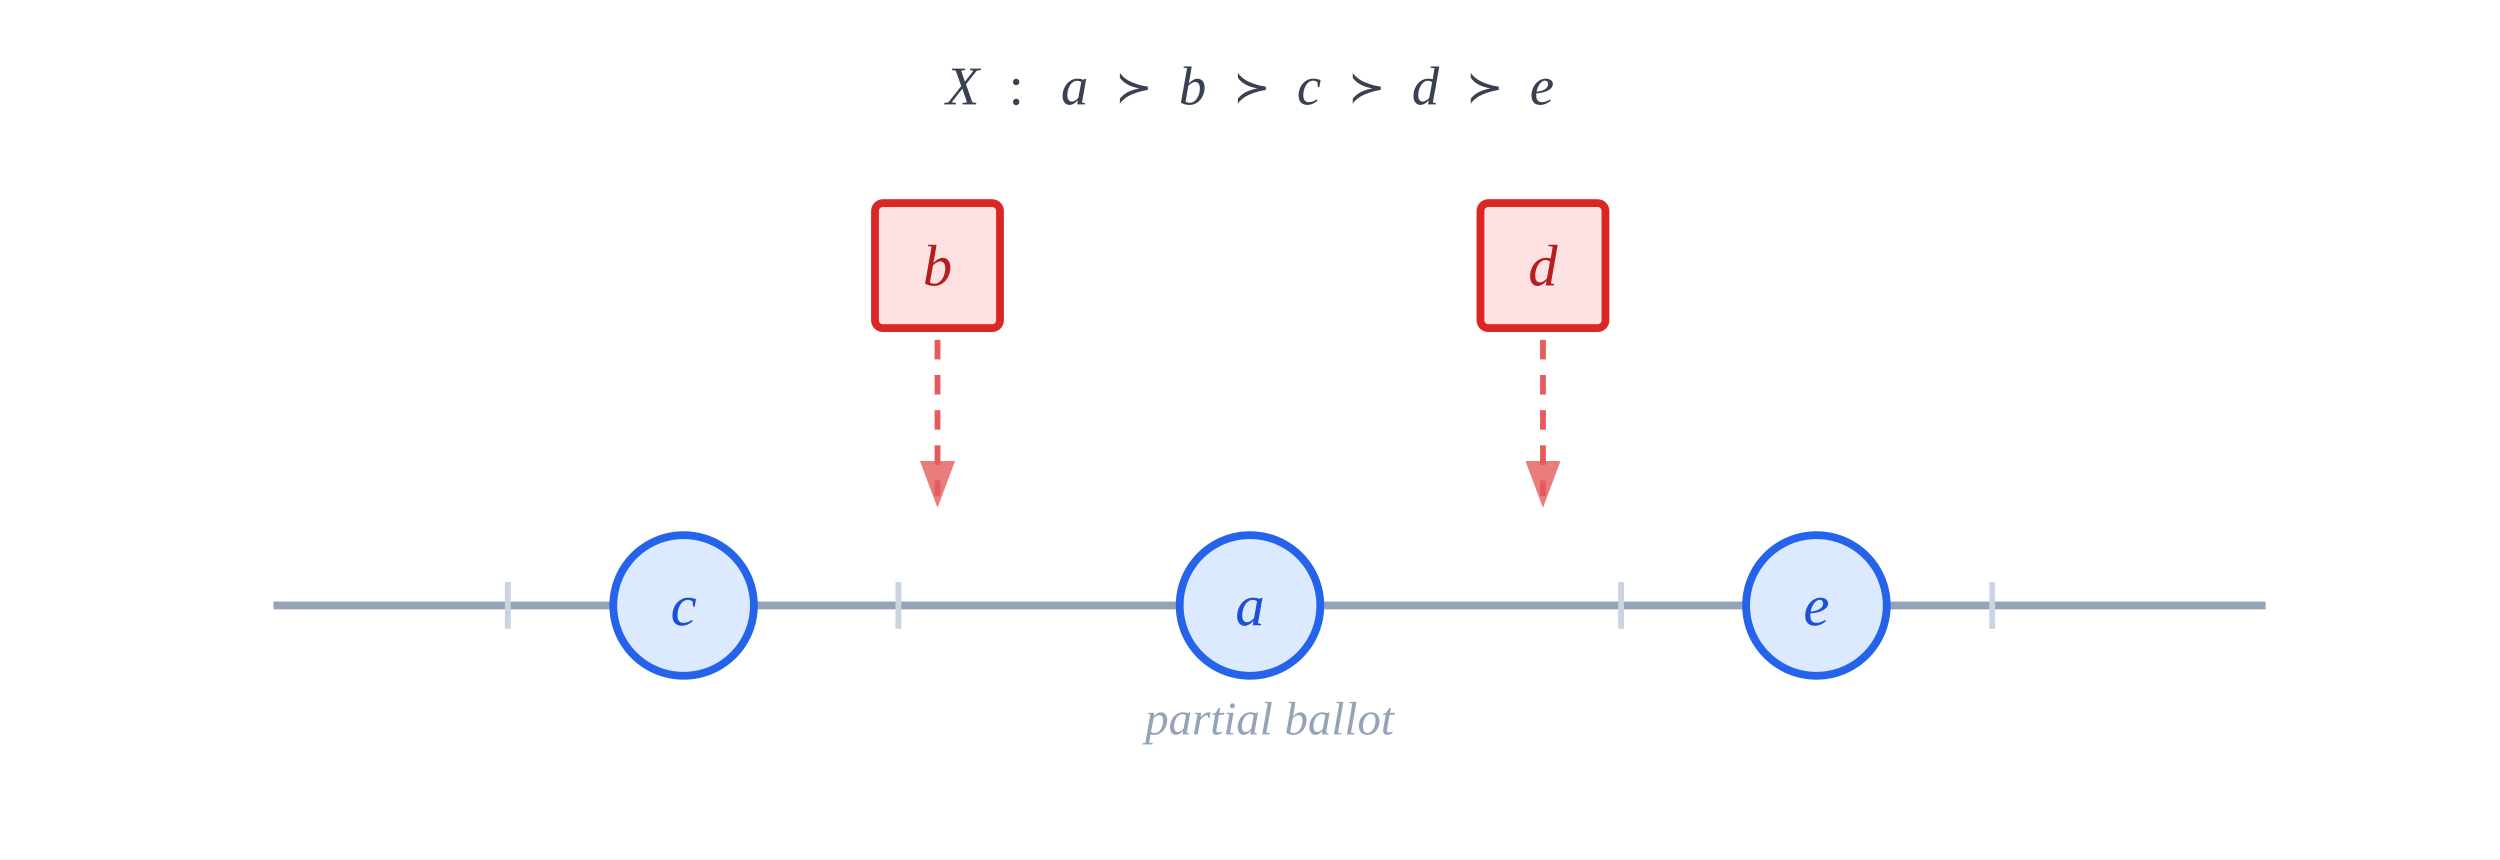
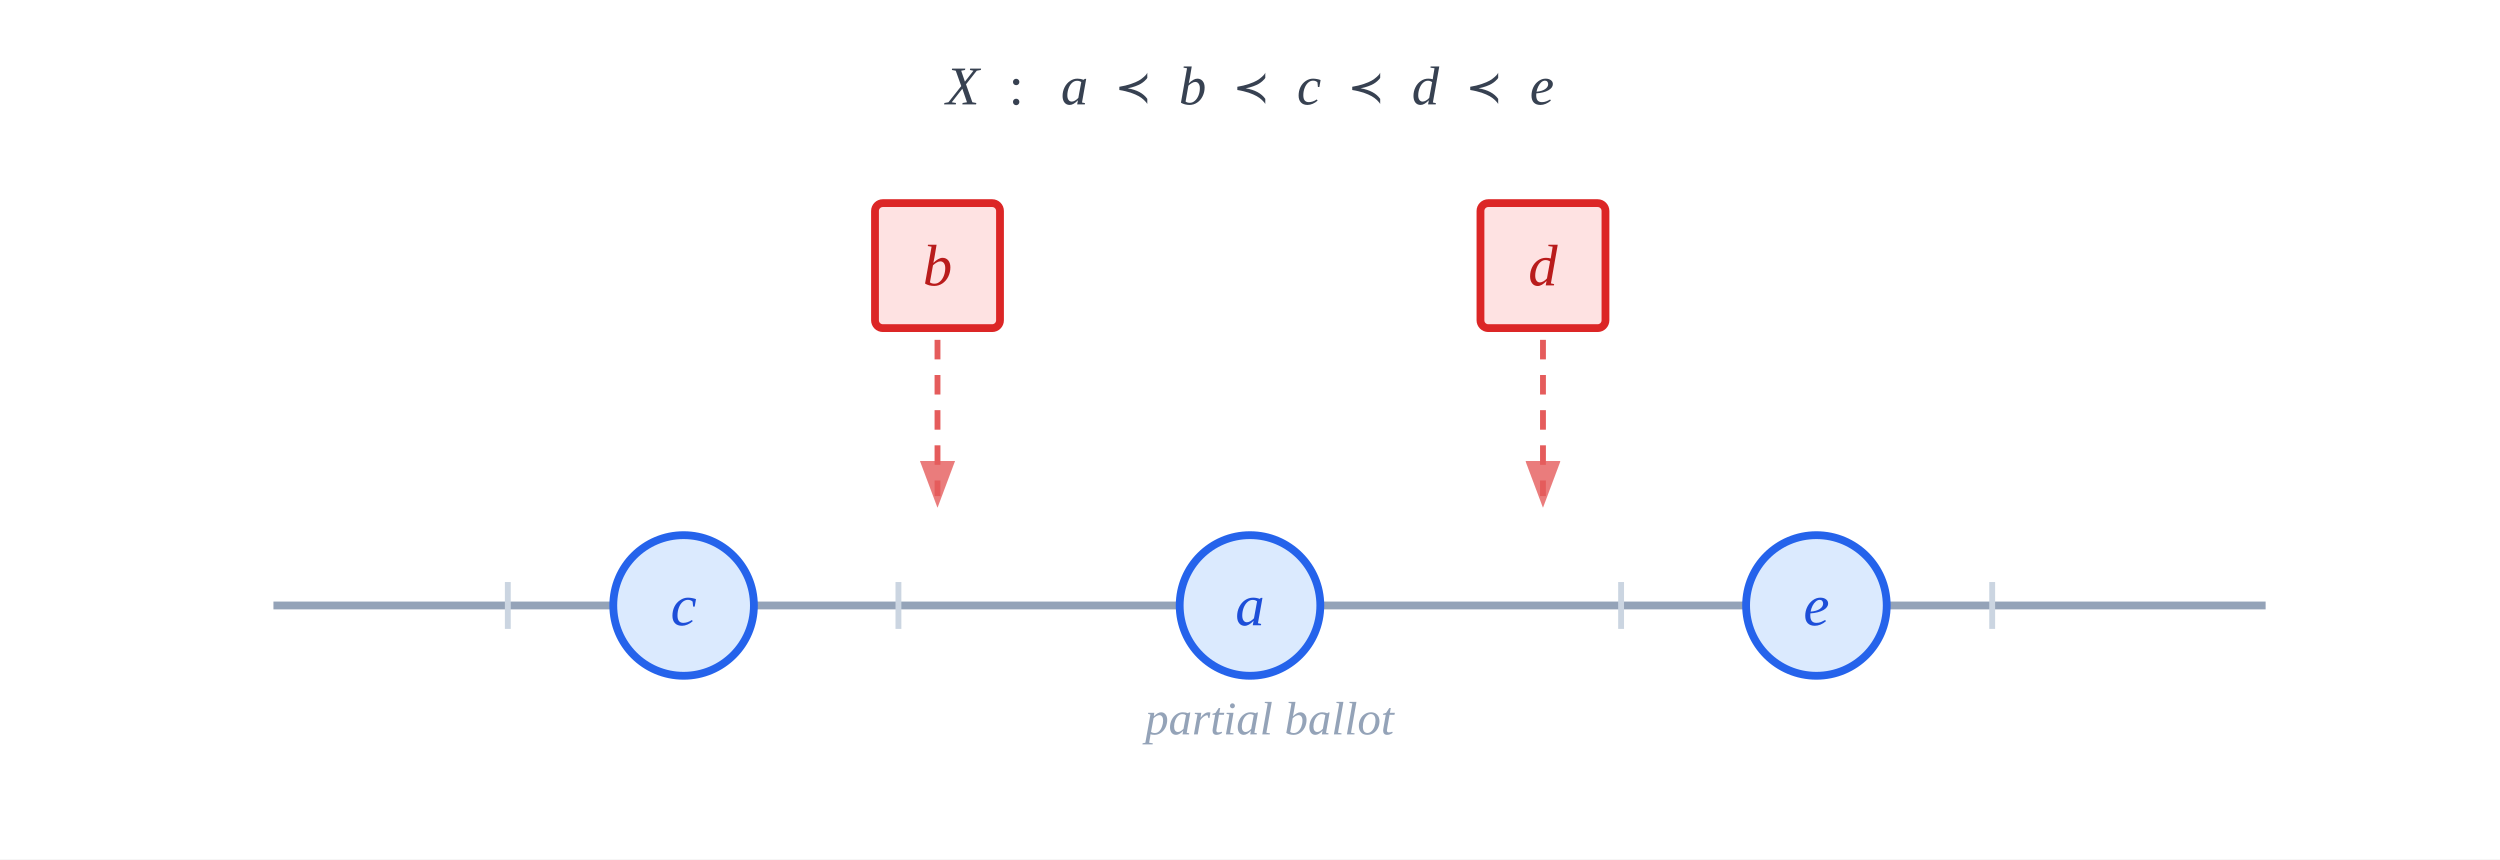
<svg xmlns="http://www.w3.org/2000/svg" width="640" height="220">
  <rect width="640" height="220" fill="white" />
  <defs>
    <marker id="arr" markerWidth="8" markerHeight="6" refX="6" refY="3" orient="auto">
      <path d="M0,0 L8,3 L0,6 Z" fill="#dc2626" opacity="0.8" />
    </marker>
  </defs>
  <text x="320" y="22" font-family="Georgia, 'Times New Roman', serif" font-size="14" text-anchor="middle" dominant-baseline="central" fill="#374151">
    <tspan font-style="italic">X</tspan>
    <tspan dx="4">:</tspan>
    <tspan dx="6" font-style="italic">a</tspan>
-     <tspan dx="4">≻</tspan>
+     <tspan dx="4">≺</tspan>
    <tspan dx="4" font-style="italic">b</tspan>
-     <tspan dx="4">≻</tspan>
+     <tspan dx="4">≺</tspan>
    <tspan dx="4" font-style="italic">c</tspan>
-     <tspan dx="4">≻</tspan>
+     <tspan dx="4">≺</tspan>
    <tspan dx="4" font-style="italic">d</tspan>
-     <tspan dx="4">≻</tspan>
+     <tspan dx="4">≺</tspan>
    <tspan dx="4" font-style="italic">e</tspan>
  </text>
  <line x1="70" y1="155" x2="580" y2="155" stroke="#94a3b8" stroke-width="2" />
  <line x1="130" y1="149" x2="130" y2="161" stroke="#cbd5e1" stroke-width="1.5" />
  <line x1="230" y1="149" x2="230" y2="161" stroke="#cbd5e1" stroke-width="1.5" />
  <line x1="415" y1="149" x2="415" y2="161" stroke="#cbd5e1" stroke-width="1.5" />
  <line x1="510" y1="149" x2="510" y2="161" stroke="#cbd5e1" stroke-width="1.5" />
  <line x1="240" y1="87" x2="240" y2="127" stroke="#dc2626" stroke-width="1.5" stroke-dasharray="5,4" opacity="0.75" marker-end="url(#arr)" />
  <line x1="395" y1="87" x2="395" y2="127" stroke="#dc2626" stroke-width="1.5" stroke-dasharray="5,4" opacity="0.75" marker-end="url(#arr)" />
  <circle cx="175" cy="155" r="18" fill="#DBEAFE" stroke="#2563EB" stroke-width="2" />
  <text x="175" y="155" font-family="Georgia, 'Times New Roman', serif" font-size="15" font-style="italic" text-anchor="middle" dominant-baseline="central" fill="#1D4ED8">c</text>
  <circle cx="320" cy="155" r="18" fill="#DBEAFE" stroke="#2563EB" stroke-width="2" />
  <text x="320" y="155" font-family="Georgia, 'Times New Roman', serif" font-size="15" font-style="italic" text-anchor="middle" dominant-baseline="central" fill="#1D4ED8">a</text>
  <circle cx="465" cy="155" r="18" fill="#DBEAFE" stroke="#2563EB" stroke-width="2" />
  <text x="465" y="155" font-family="Georgia, 'Times New Roman', serif" font-size="15" font-style="italic" text-anchor="middle" dominant-baseline="central" fill="#1D4ED8">e</text>
  <rect x="224" y="52" width="32" height="32" fill="#FEE2E2" stroke="#DC2626" stroke-width="2" rx="2" />
  <text x="240" y="68" font-family="Georgia, 'Times New Roman', serif" font-size="15" font-style="italic" text-anchor="middle" dominant-baseline="central" fill="#B91C1C">b</text>
  <rect x="379" y="52" width="32" height="32" fill="#FEE2E2" stroke="#DC2626" stroke-width="2" rx="2" />
  <text x="395" y="68" font-family="Georgia, 'Times New Roman', serif" font-size="15" font-style="italic" text-anchor="middle" dominant-baseline="central" fill="#B91C1C">d</text>
  <text x="325" y="188" font-family="Georgia, 'Times New Roman', serif" font-size="12" text-anchor="middle" fill="#94a3b8" font-style="italic">partial ballot</text>
</svg>
